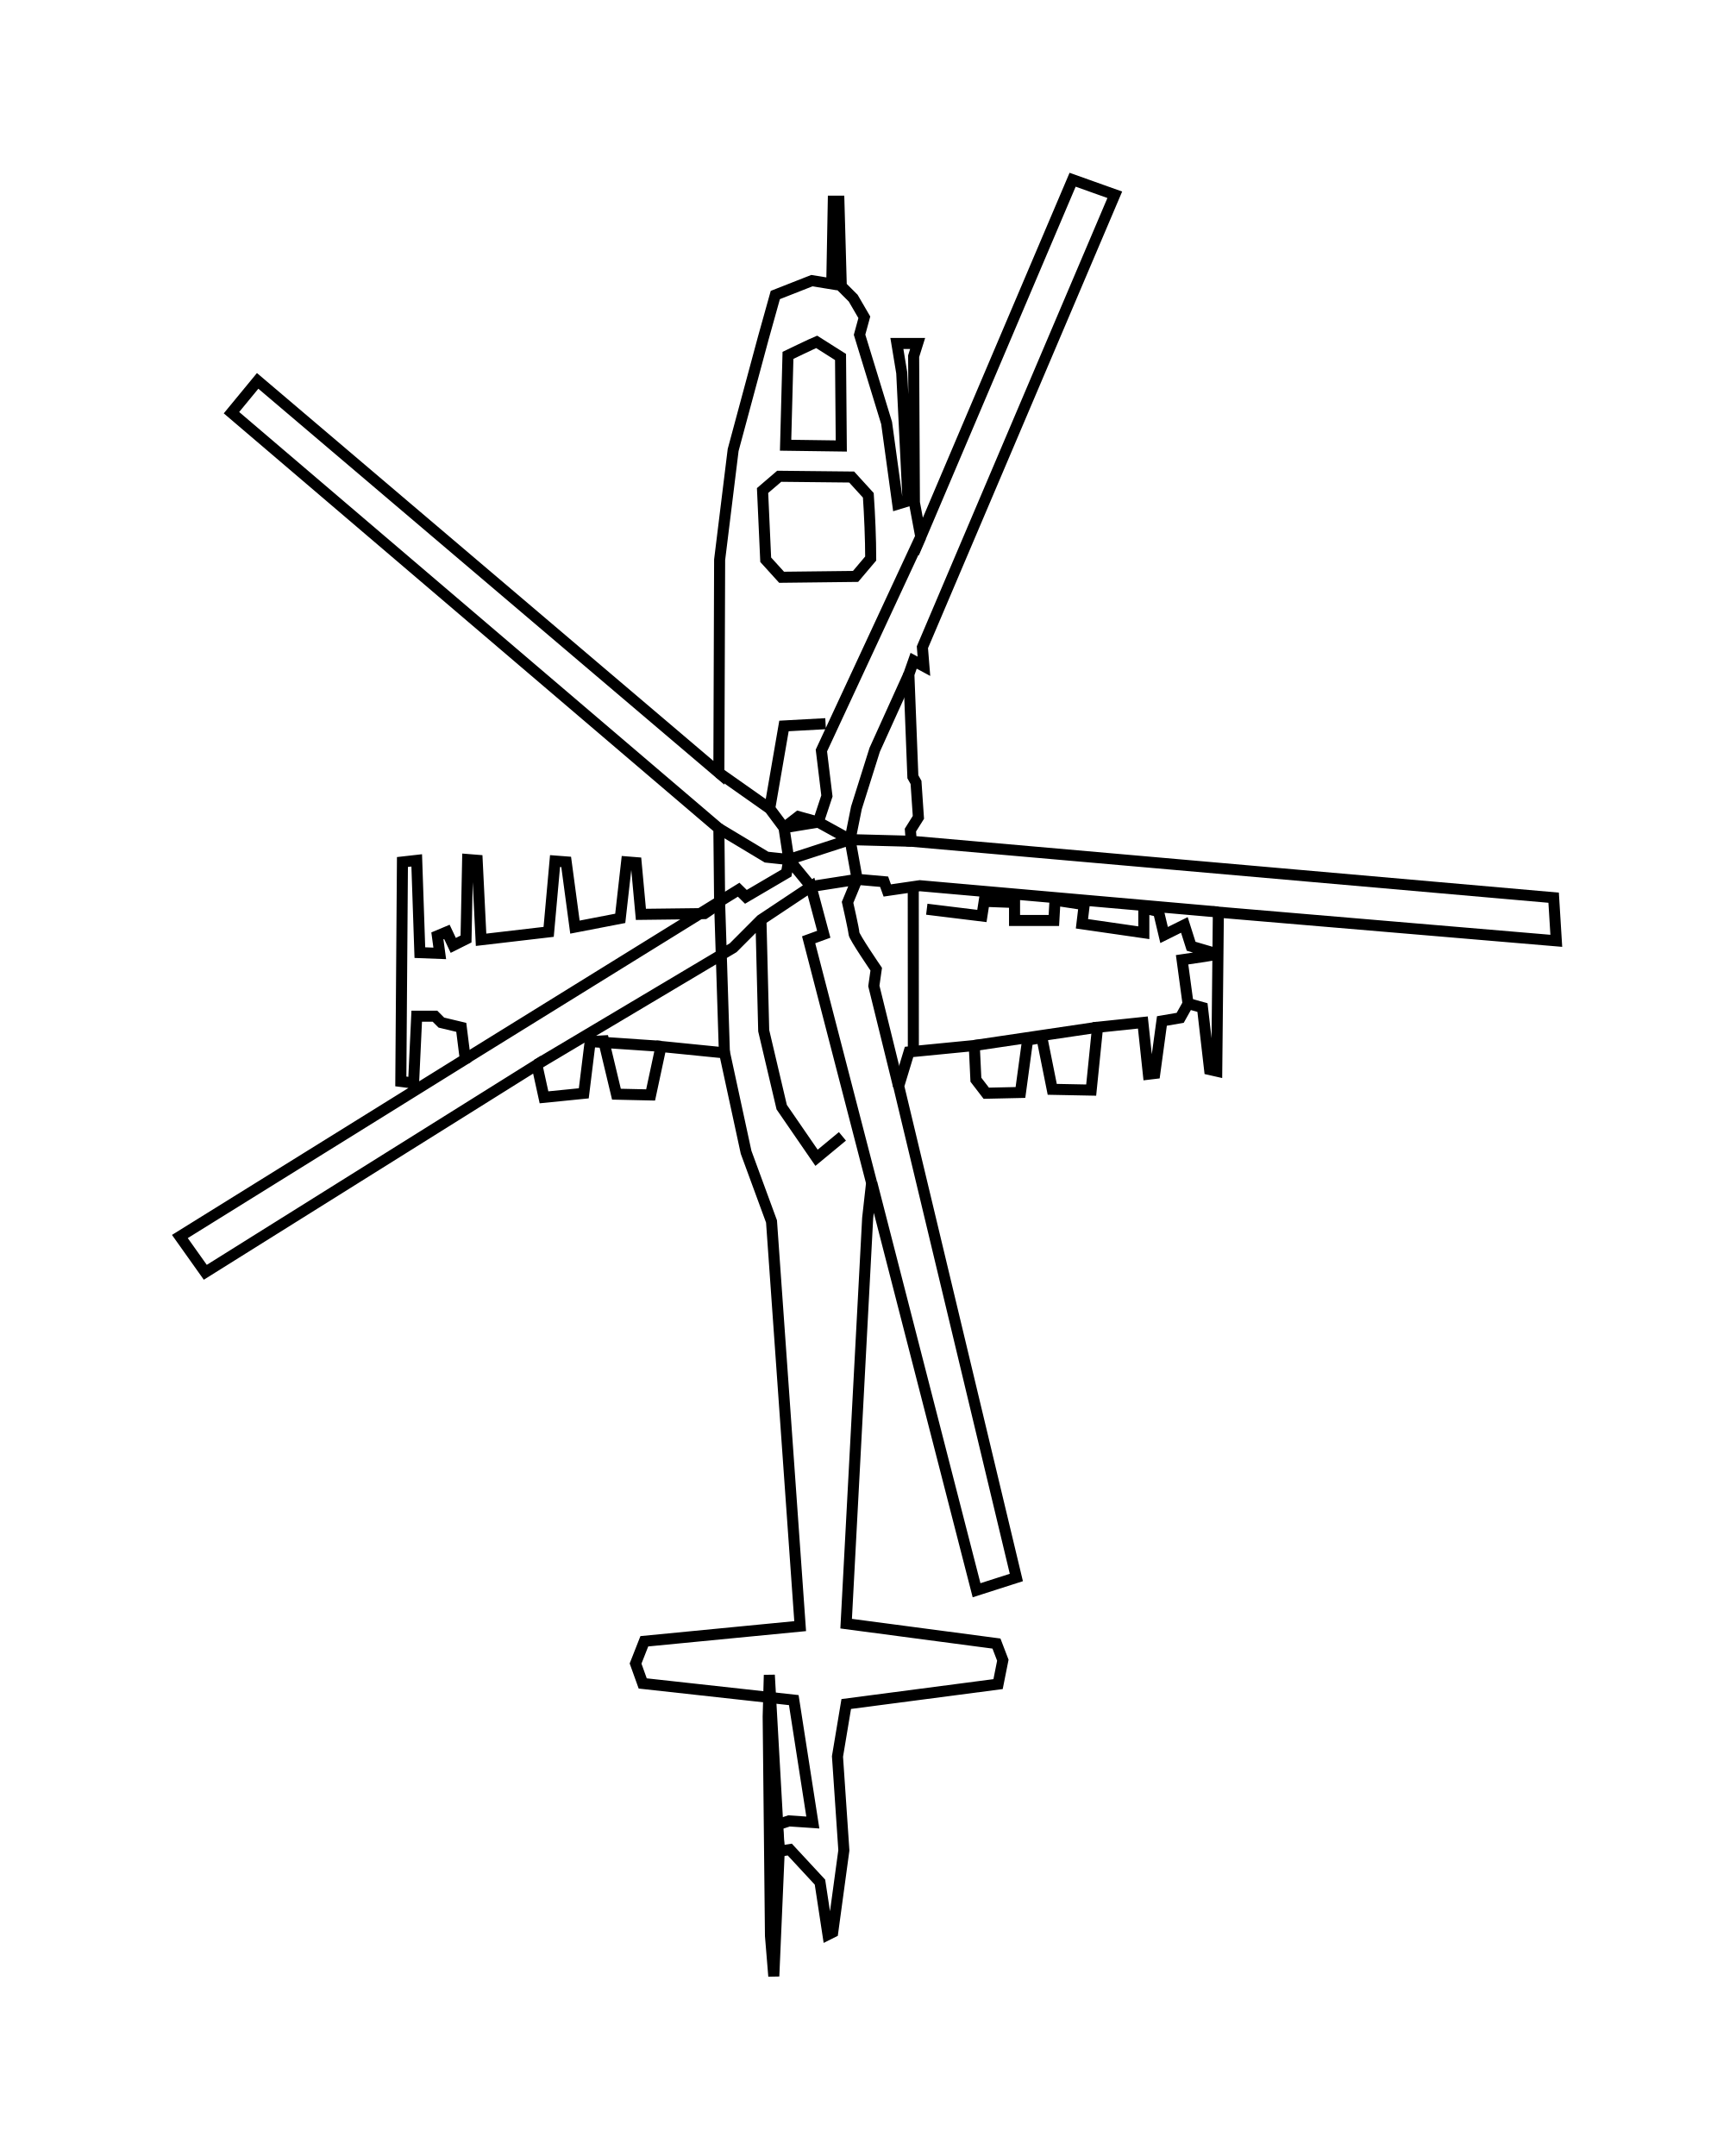
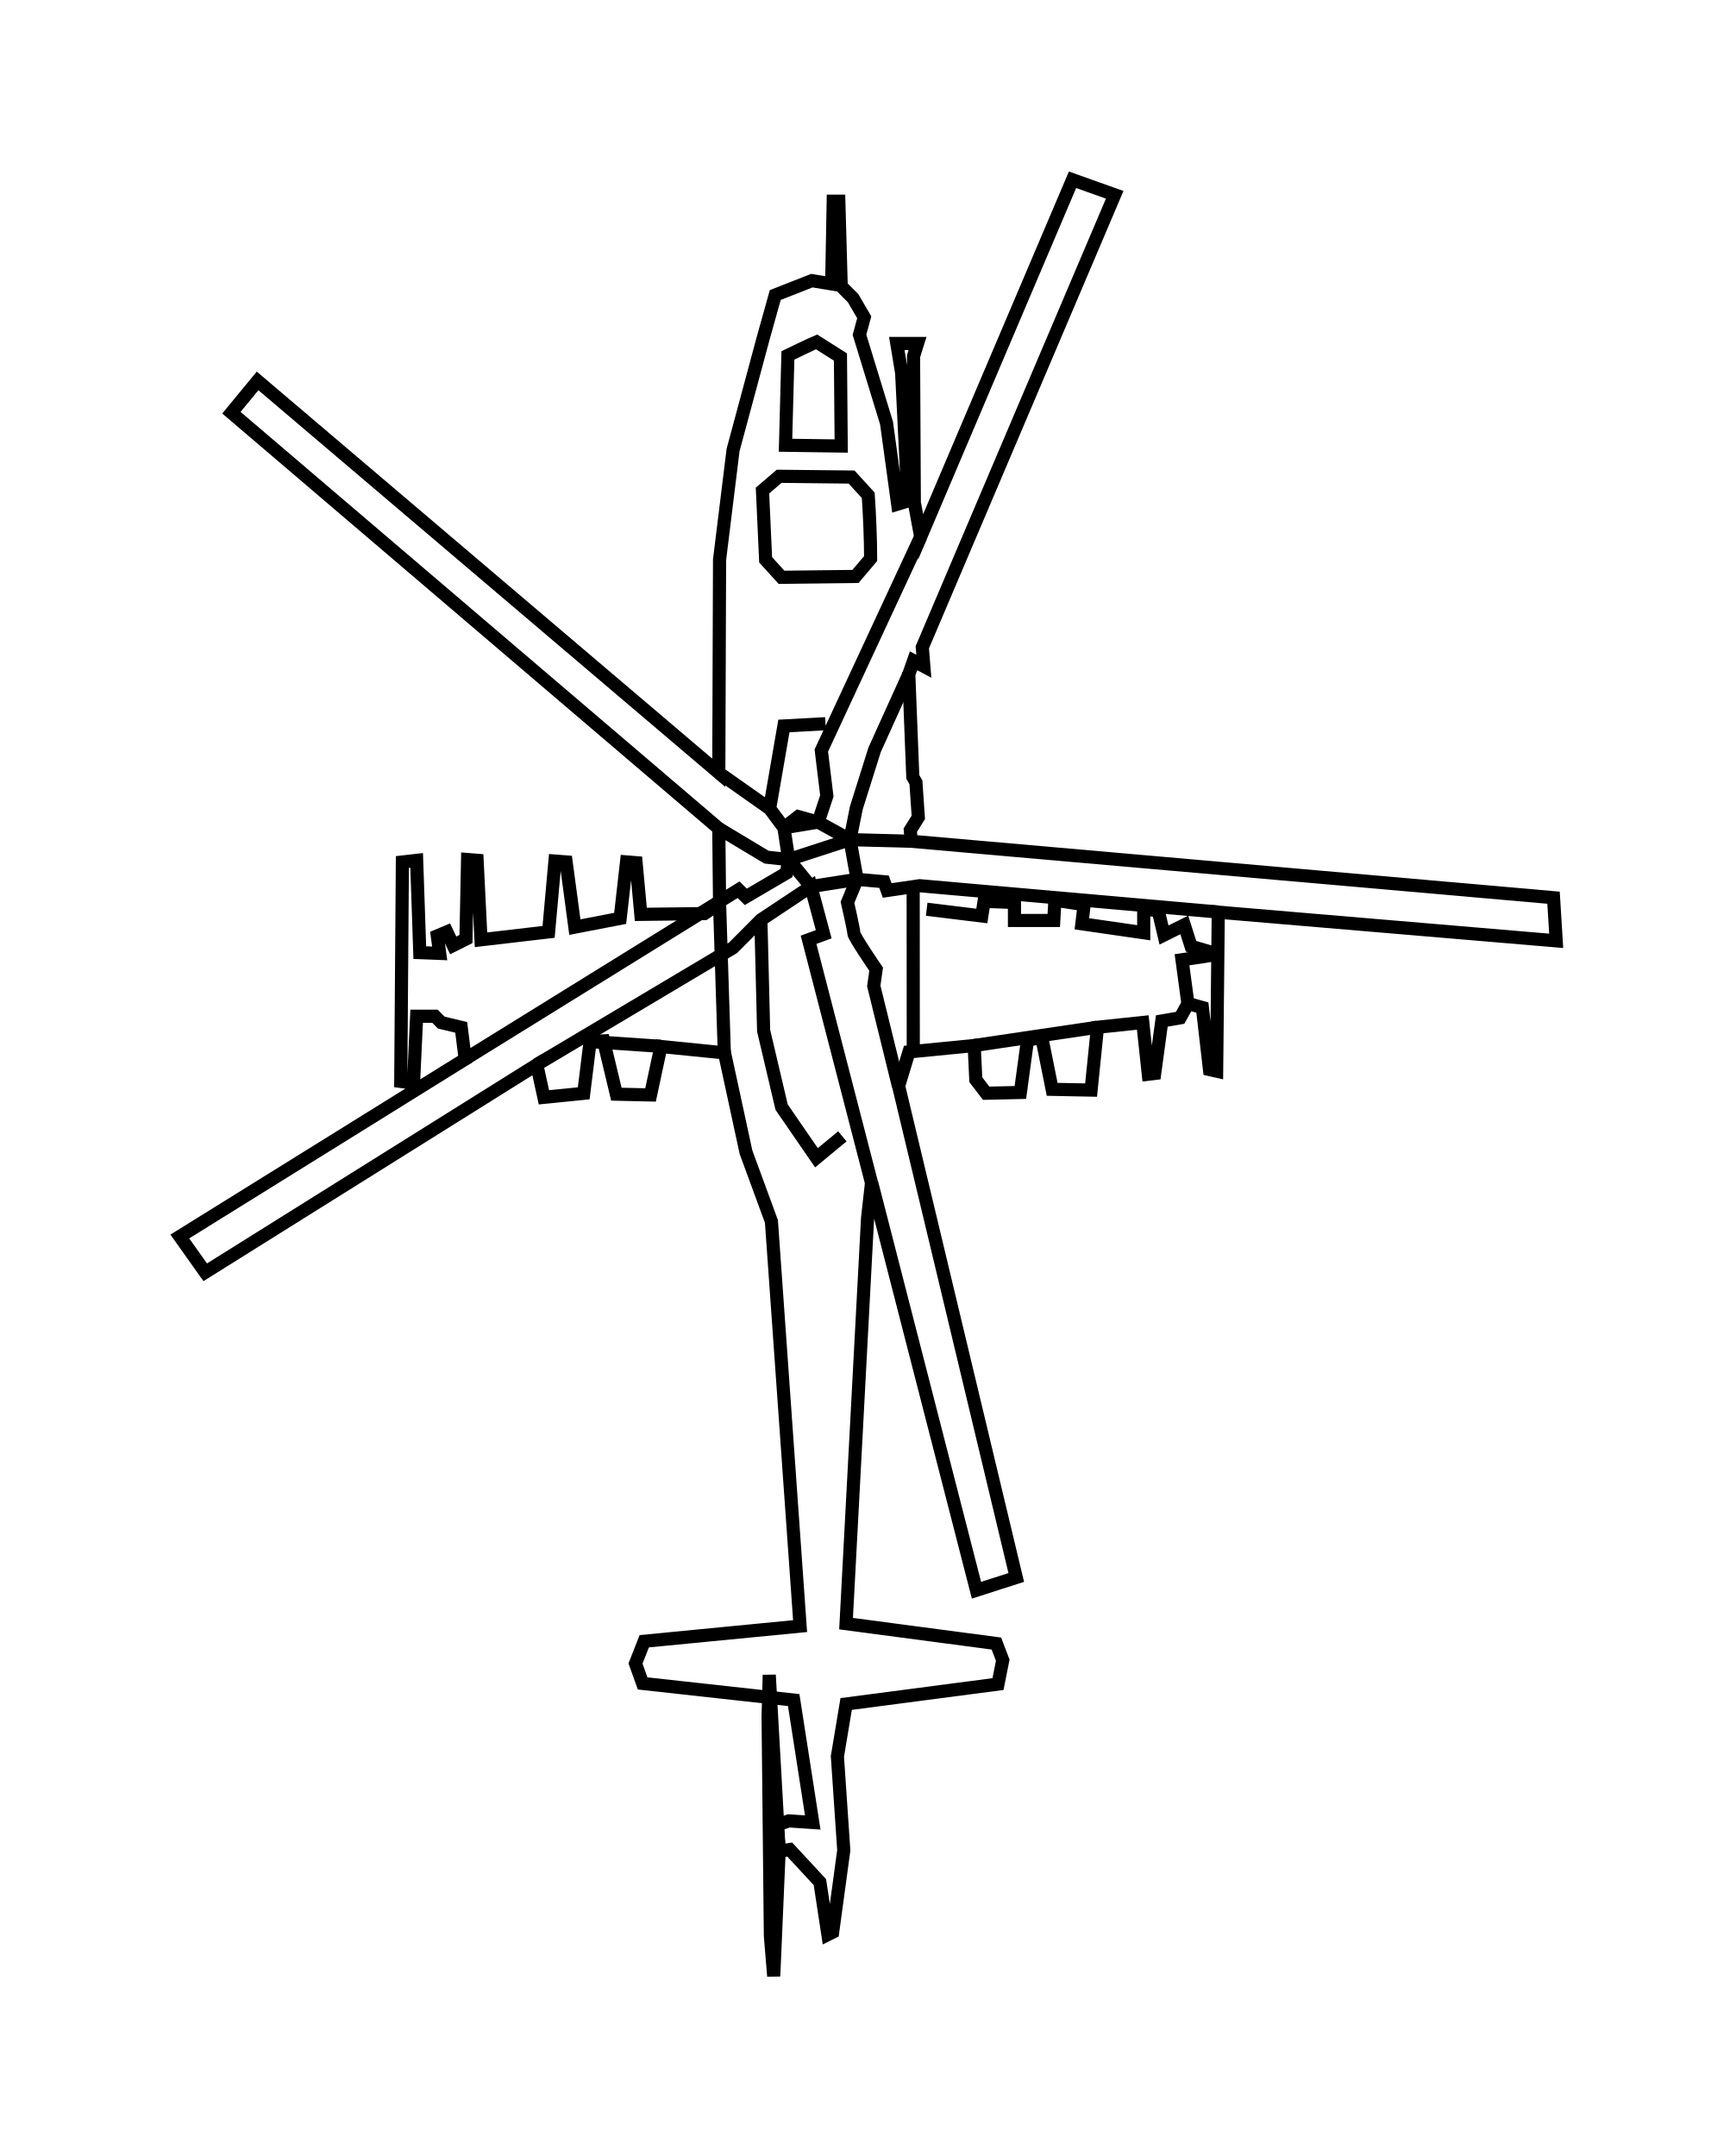
- <svg xmlns="http://www.w3.org/2000/svg" width="110.1" height="136.76" viewBox="-1.821 -1.779 18.232 22.648" version="1.1" id="svg1542">
+ <svg xmlns="http://www.w3.org/2000/svg" width="92.71" height="115.17" viewBox="-1.821 -1.779 18.232 22.648" version="1.1" id="svg1542">
  <defs id="defs1536" />
  <g id="layer2" style="display:inline">
-     <path style="fill:none;stroke:#000000;stroke-width:0.116px;stroke-linecap:butt;stroke-linejoin:miter;stroke-opacity:1" d="M 6.707,1.169 6.323,1.32 6.197,1.771 5.88,2.948 5.738,4.101 5.73,6.339 0.885,2.222 0.61,2.556 5.73,6.924 5.738,7.709 5.579,7.818 4.911,7.826 4.861,7.283 4.761,7.275 4.694,7.868 4.218,7.96 4.126,7.275 4.009,7.266 3.942,8.01 3.232,8.093 3.191,7.258 l -0.1,-0.008 -0.017,0.835 -0.134,0.067 -0.067,-0.142 -0.1,0.042 0.025,0.184 -0.209,-0.008 -0.033,-0.969 -0.15,0.017 -0.017,2.305 0.134,0.017 0.033,-0.702 h 0.192 l 0.067,0.067 0.209,0.05 0.042,0.334 -2.998,1.863 0.267,0.376 3.483,-2.18 0.075,0.342 0.418,-0.042 0.067,-0.543 0.142,-0.008 0.134,0.56 0.359,0.008 0.109,-0.509 0.668,0.067 0.226,1.044 0.267,0.727 0.301,4.251 -1.637,0.159 -0.092,0.234 0.075,0.209 1.587,0.175 0.2,1.286 -0.251,-0.017 -0.125,0.042 0.025,0.276 0.109,-0.017 0.317,0.342 0.084,0.551 0.05,-0.025 0.117,-0.86 -0.067,-0.986 0.092,-0.551 1.595,-0.209 0.05,-0.251 -0.067,-0.175 -1.579,-0.209 0.226,-4.26 0.042,-0.376 1.102,4.285 0.418,-0.134 -1.236,-5.162 0.109,-0.359 0.685,-0.067 0.017,0.359 0.109,0.142 0.359,-0.008 0.075,-0.551 0.15,-0.025 0.109,0.543 0.409,0.008 0.067,-0.66 0.476,-0.05 0.058,0.543 0.067,-0.008 0.075,-0.551 0.192,-0.033 0.084,-0.15 0.15,0.042 0.075,0.651 0.075,0.017 0.017,-1.67 3.55,0.301 L 14.499,7.651 7.751,7.058 7.742,6.941 7.826,6.807 7.801,6.44 7.768,6.381 7.726,5.304 7.776,5.162 7.884,5.22 7.868,5.02 9.889,0.267 9.446,0.109 7.851,3.859 7.784,3.5 7.776,1.963 7.818,1.829 H 7.6 L 7.651,2.138 7.717,3.483 7.609,3.516 7.492,2.664 7.208,1.737 7.258,1.554 7.141,1.353 7.016,1.228 6.991,0.334 H 6.932 L 6.916,1.203 Z" id="path1428" />
+     <path style="fill:none;stroke:#000000;stroke-width:0.138px;stroke-linecap:butt;stroke-linejoin:miter;stroke-opacity:1" d="M 6.707,1.169 6.323,1.32 6.197,1.771 5.88,2.948 5.738,4.101 5.73,6.339 0.885,2.222 0.61,2.556 5.73,6.924 5.738,7.709 5.579,7.818 4.911,7.826 4.861,7.283 4.761,7.275 4.694,7.868 4.218,7.96 4.126,7.275 4.009,7.266 3.942,8.01 3.232,8.093 3.191,7.258 l -0.1,-0.008 -0.017,0.835 -0.134,0.067 -0.067,-0.142 -0.1,0.042 0.025,0.184 -0.209,-0.008 -0.033,-0.969 -0.15,0.017 -0.017,2.305 0.134,0.017 0.033,-0.702 h 0.192 l 0.067,0.067 0.209,0.05 0.042,0.334 -2.998,1.863 0.267,0.376 3.483,-2.18 0.075,0.342 0.418,-0.042 0.067,-0.543 0.142,-0.008 0.134,0.56 0.359,0.008 0.109,-0.509 0.668,0.067 0.226,1.044 0.267,0.727 0.301,4.251 -1.637,0.159 -0.092,0.234 0.075,0.209 1.587,0.175 0.2,1.286 -0.251,-0.017 -0.125,0.042 0.025,0.276 0.109,-0.017 0.317,0.342 0.084,0.551 0.05,-0.025 0.117,-0.86 -0.067,-0.986 0.092,-0.551 1.595,-0.209 0.05,-0.251 -0.067,-0.175 -1.579,-0.209 0.226,-4.26 0.042,-0.376 1.102,4.285 0.418,-0.134 -1.236,-5.162 0.109,-0.359 0.685,-0.067 0.017,0.359 0.109,0.142 0.359,-0.008 0.075,-0.551 0.15,-0.025 0.109,0.543 0.409,0.008 0.067,-0.66 0.476,-0.05 0.058,0.543 0.067,-0.008 0.075,-0.551 0.192,-0.033 0.084,-0.15 0.15,0.042 0.075,0.651 0.075,0.017 0.017,-1.67 3.55,0.301 L 14.499,7.651 7.751,7.058 7.742,6.941 7.826,6.807 7.801,6.44 7.768,6.381 7.726,5.304 7.776,5.162 7.884,5.22 7.868,5.02 9.889,0.267 9.446,0.109 7.851,3.859 7.784,3.5 7.776,1.963 7.818,1.829 H 7.6 L 7.651,2.138 7.717,3.483 7.609,3.516 7.492,2.664 7.208,1.737 7.258,1.554 7.141,1.353 7.016,1.228 6.991,0.334 H 6.932 L 6.916,1.203 Z" id="path1428" />
  </g>
  <g id="layer3">
-     <path id="path1461" style="fill:none;stroke:#000000;stroke-width:0.116px;stroke-linecap:butt;stroke-linejoin:miter;stroke-opacity:1" d="M 6.172,7.884 6.201,9.048 6.39,9.851 6.756,10.383 7.028,10.158 M 6.264,6.715 6.414,5.847 6.851,5.823 m -0.591,9.993 -0.012,0.437 0.024,2.303 0.035,0.425 0.057,-1.317 z M 5.12,9.212 4.377,9.162 M 9.705,9.012 8.411,9.204 m -0.497,-1.432 0.579,0.071 0.024,-0.154 0.319,0.012 v 0.189 h 0.413 l 0.012,-0.213 0.307,0.047 -0.024,0.201 0.65,0.094 V 7.76 l 0.154,0.035 0.059,0.248 0.213,-0.106 0.071,0.224 0.283,0.083 -0.142,0.024 -0.236,0.035 0.062,0.458 M 7.772,7.537 7.773,9.271 M 5.738,7.709 5.788,9.279 M 7.108,7.041 6.465,7.25 6.698,7.534 7.183,7.458 7.108,7.041 6.774,6.857 6.414,6.916 6.465,7.25 M 7.617,9.63 7.358,8.578 7.383,8.402 c 0,0 -0.234,-0.342 -0.234,-0.376 0,-0.033 -0.067,-0.326 -0.067,-0.326 l 0.1,-0.242 0.284,0.025 0.033,0.092 0.342,-0.05 3.132,0.276 M 3.817,9.405 5.88,8.177 6.172,7.884 6.698,7.534 6.832,8.035 6.673,8.093 7.333,10.641 M 3.065,9.346 5.938,7.567 6.014,7.642 6.44,7.392 6.465,7.25 6.231,7.225 5.73,6.924 M 7.726,5.304 7.367,6.097 7.175,6.707 l -0.067,0.334 0.643,0.017 M 5.73,6.339 6.264,6.715 6.414,6.916 6.565,6.799 6.774,6.857 6.865,6.582 6.807,6.105 7.851,3.859 M 6.364,3.224 6.189,3.374 6.222,4.101 6.389,4.285 7.166,4.276 7.325,4.088 C 7.325,3.886 7.314,3.626 7.3,3.424 l -0.175,-0.192 z M 6.757,1.812 C 6.715,1.829 6.456,1.954 6.456,1.954 l -0.025,0.944 0.585,0.008 -0.008,-0.935 z" />
+     <path id="path1461" style="fill:none;stroke:#000000;stroke-width:0.138px;stroke-linecap:butt;stroke-linejoin:miter;stroke-opacity:1" d="M 6.172,7.884 6.201,9.048 6.39,9.851 6.756,10.383 7.028,10.158 M 6.264,6.715 6.414,5.847 6.851,5.823 m -0.591,9.993 -0.012,0.437 0.024,2.303 0.035,0.425 0.057,-1.317 z M 5.12,9.212 4.377,9.162 M 9.705,9.012 8.411,9.204 m -0.497,-1.432 0.579,0.071 0.024,-0.154 0.319,0.012 v 0.189 h 0.413 l 0.012,-0.213 0.307,0.047 -0.024,0.201 0.65,0.094 V 7.76 l 0.154,0.035 0.059,0.248 0.213,-0.106 0.071,0.224 0.283,0.083 -0.142,0.024 -0.236,0.035 0.062,0.458 M 7.772,7.537 7.773,9.271 M 5.738,7.709 5.788,9.279 M 7.108,7.041 6.465,7.25 6.698,7.534 7.183,7.458 7.108,7.041 6.774,6.857 6.414,6.916 6.465,7.25 M 7.617,9.63 7.358,8.578 7.383,8.402 c 0,0 -0.234,-0.342 -0.234,-0.376 0,-0.033 -0.067,-0.326 -0.067,-0.326 l 0.1,-0.242 0.284,0.025 0.033,0.092 0.342,-0.05 3.132,0.276 M 3.817,9.405 5.88,8.177 6.172,7.884 6.698,7.534 6.832,8.035 6.673,8.093 7.333,10.641 M 3.065,9.346 5.938,7.567 6.014,7.642 6.44,7.392 6.465,7.25 6.231,7.225 5.73,6.924 M 7.726,5.304 7.367,6.097 7.175,6.707 l -0.067,0.334 0.643,0.017 M 5.73,6.339 6.264,6.715 6.414,6.916 6.565,6.799 6.774,6.857 6.865,6.582 6.807,6.105 7.851,3.859 M 6.364,3.224 6.189,3.374 6.222,4.101 6.389,4.285 7.166,4.276 7.325,4.088 C 7.325,3.886 7.314,3.626 7.3,3.424 l -0.175,-0.192 z M 6.757,1.812 C 6.715,1.829 6.456,1.954 6.456,1.954 l -0.025,0.944 0.585,0.008 -0.008,-0.935 z" />
  </g>
</svg>
